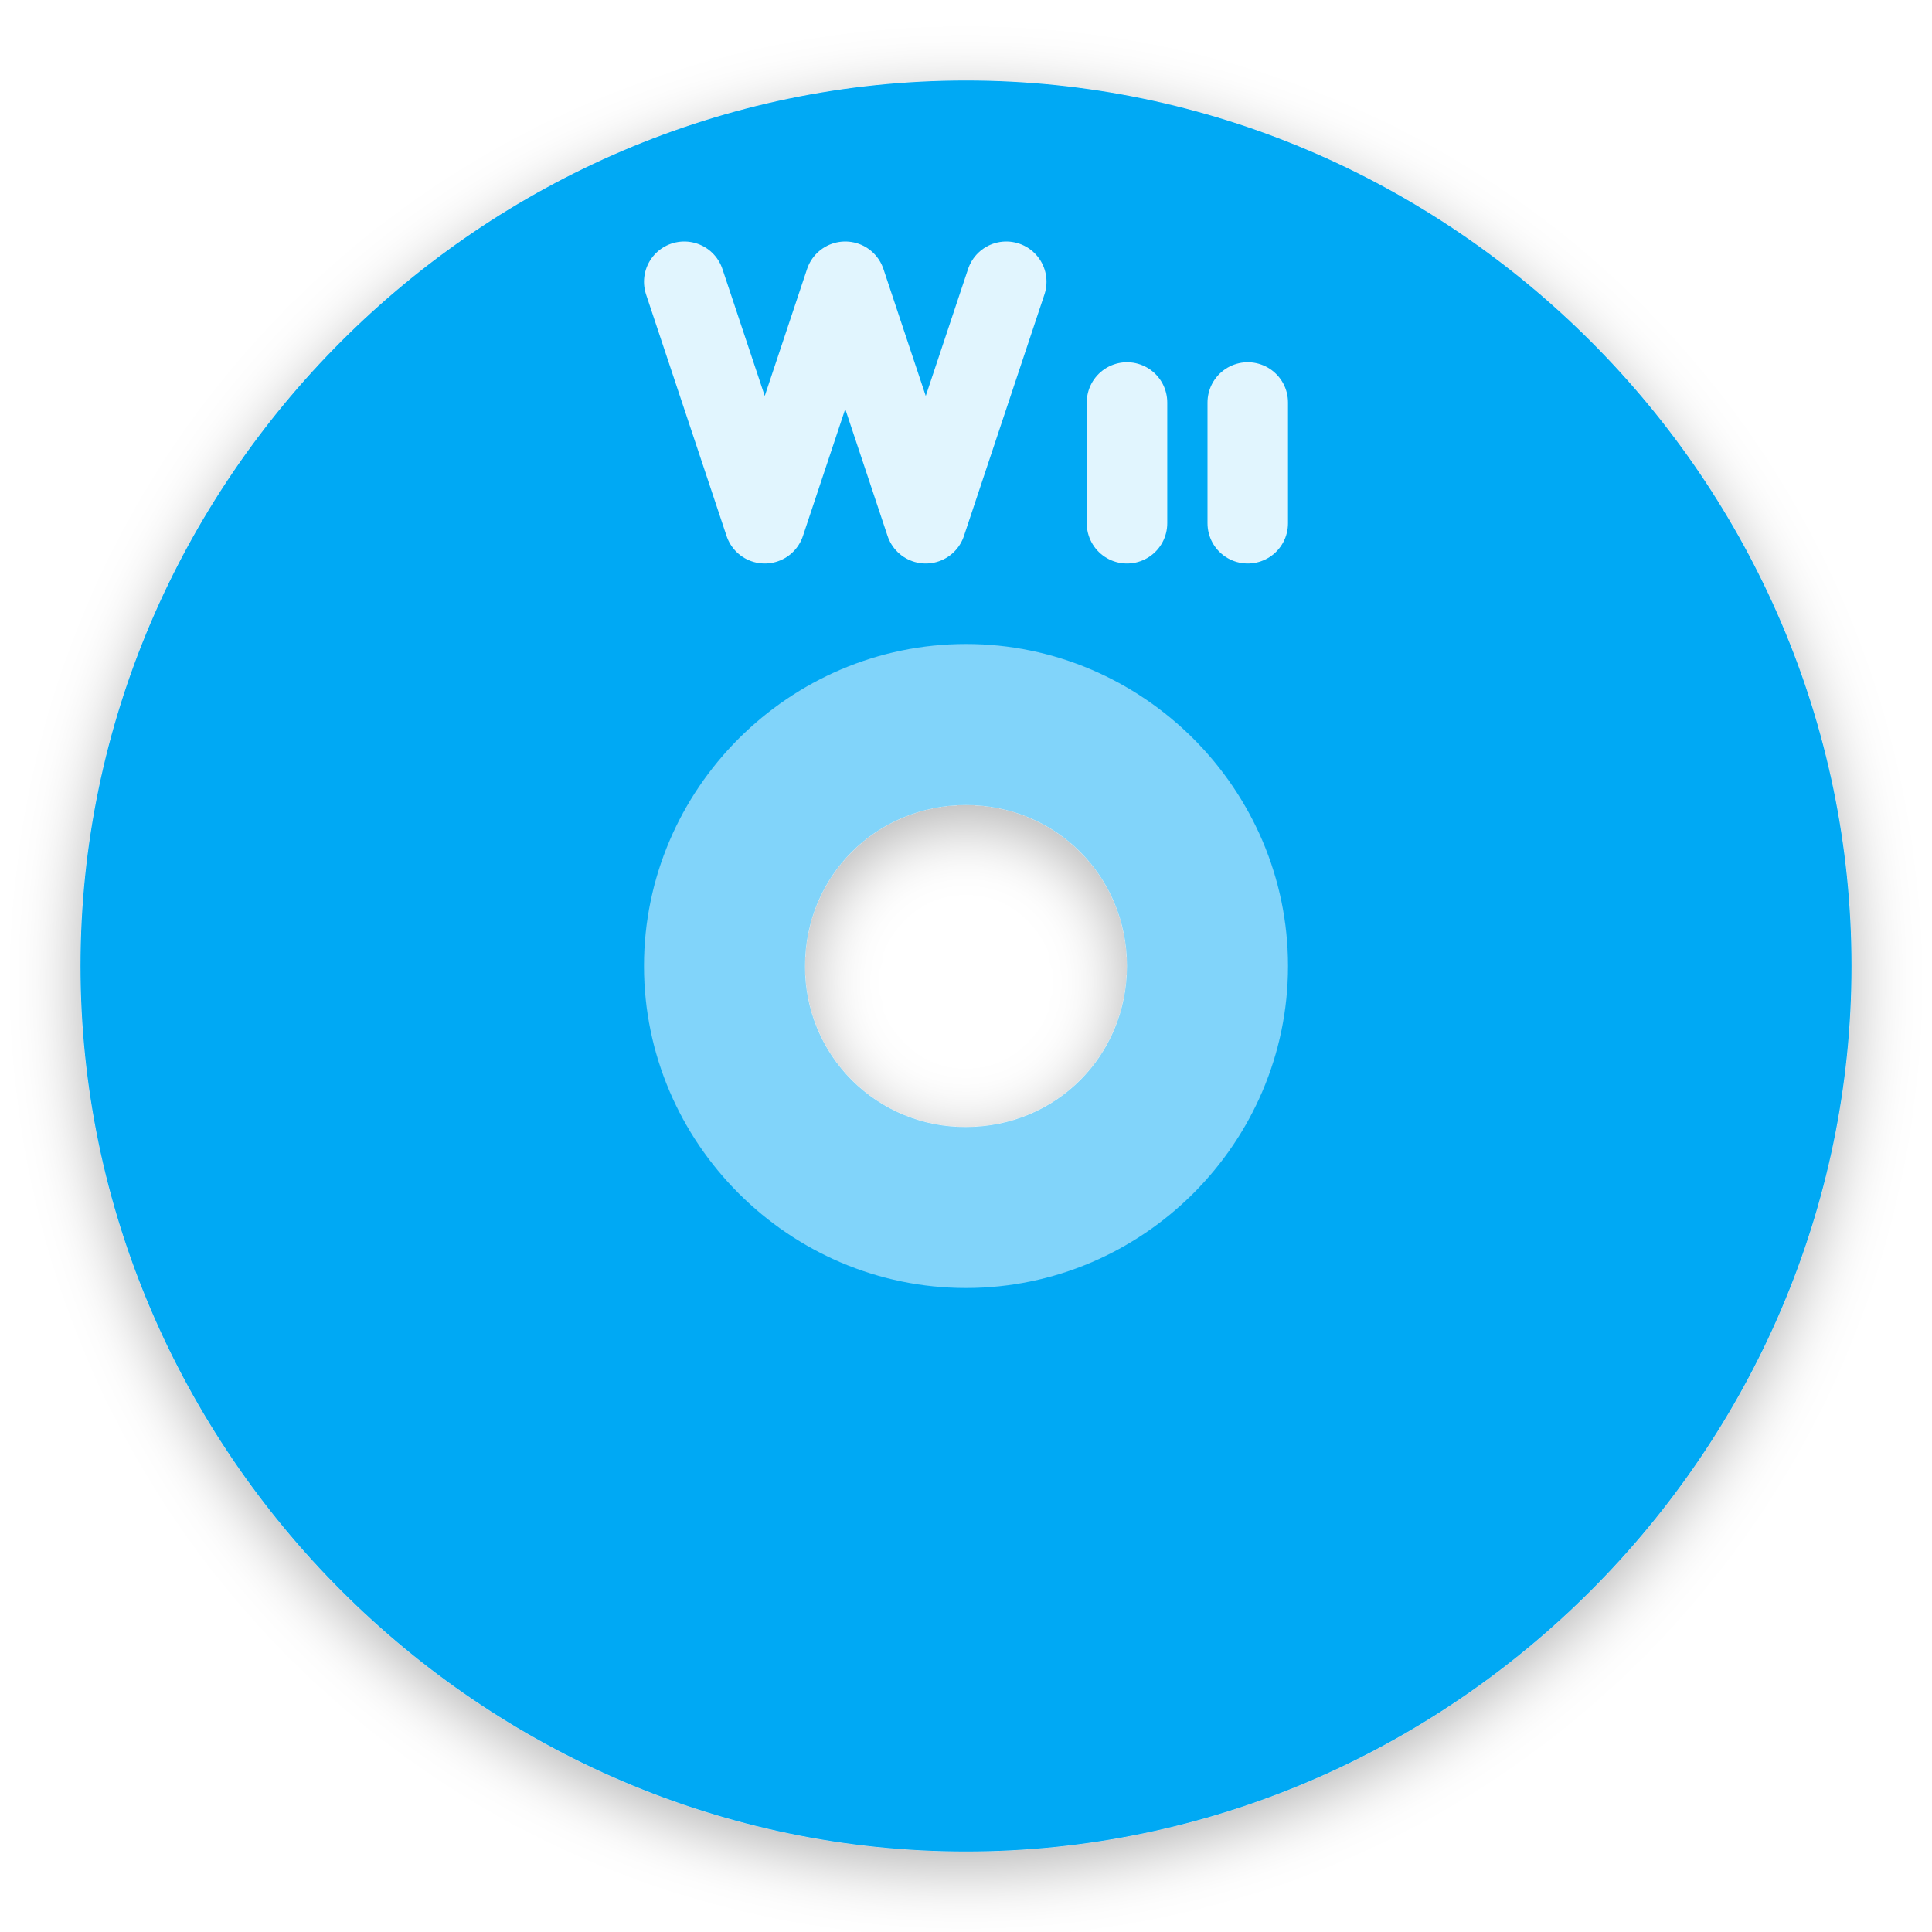
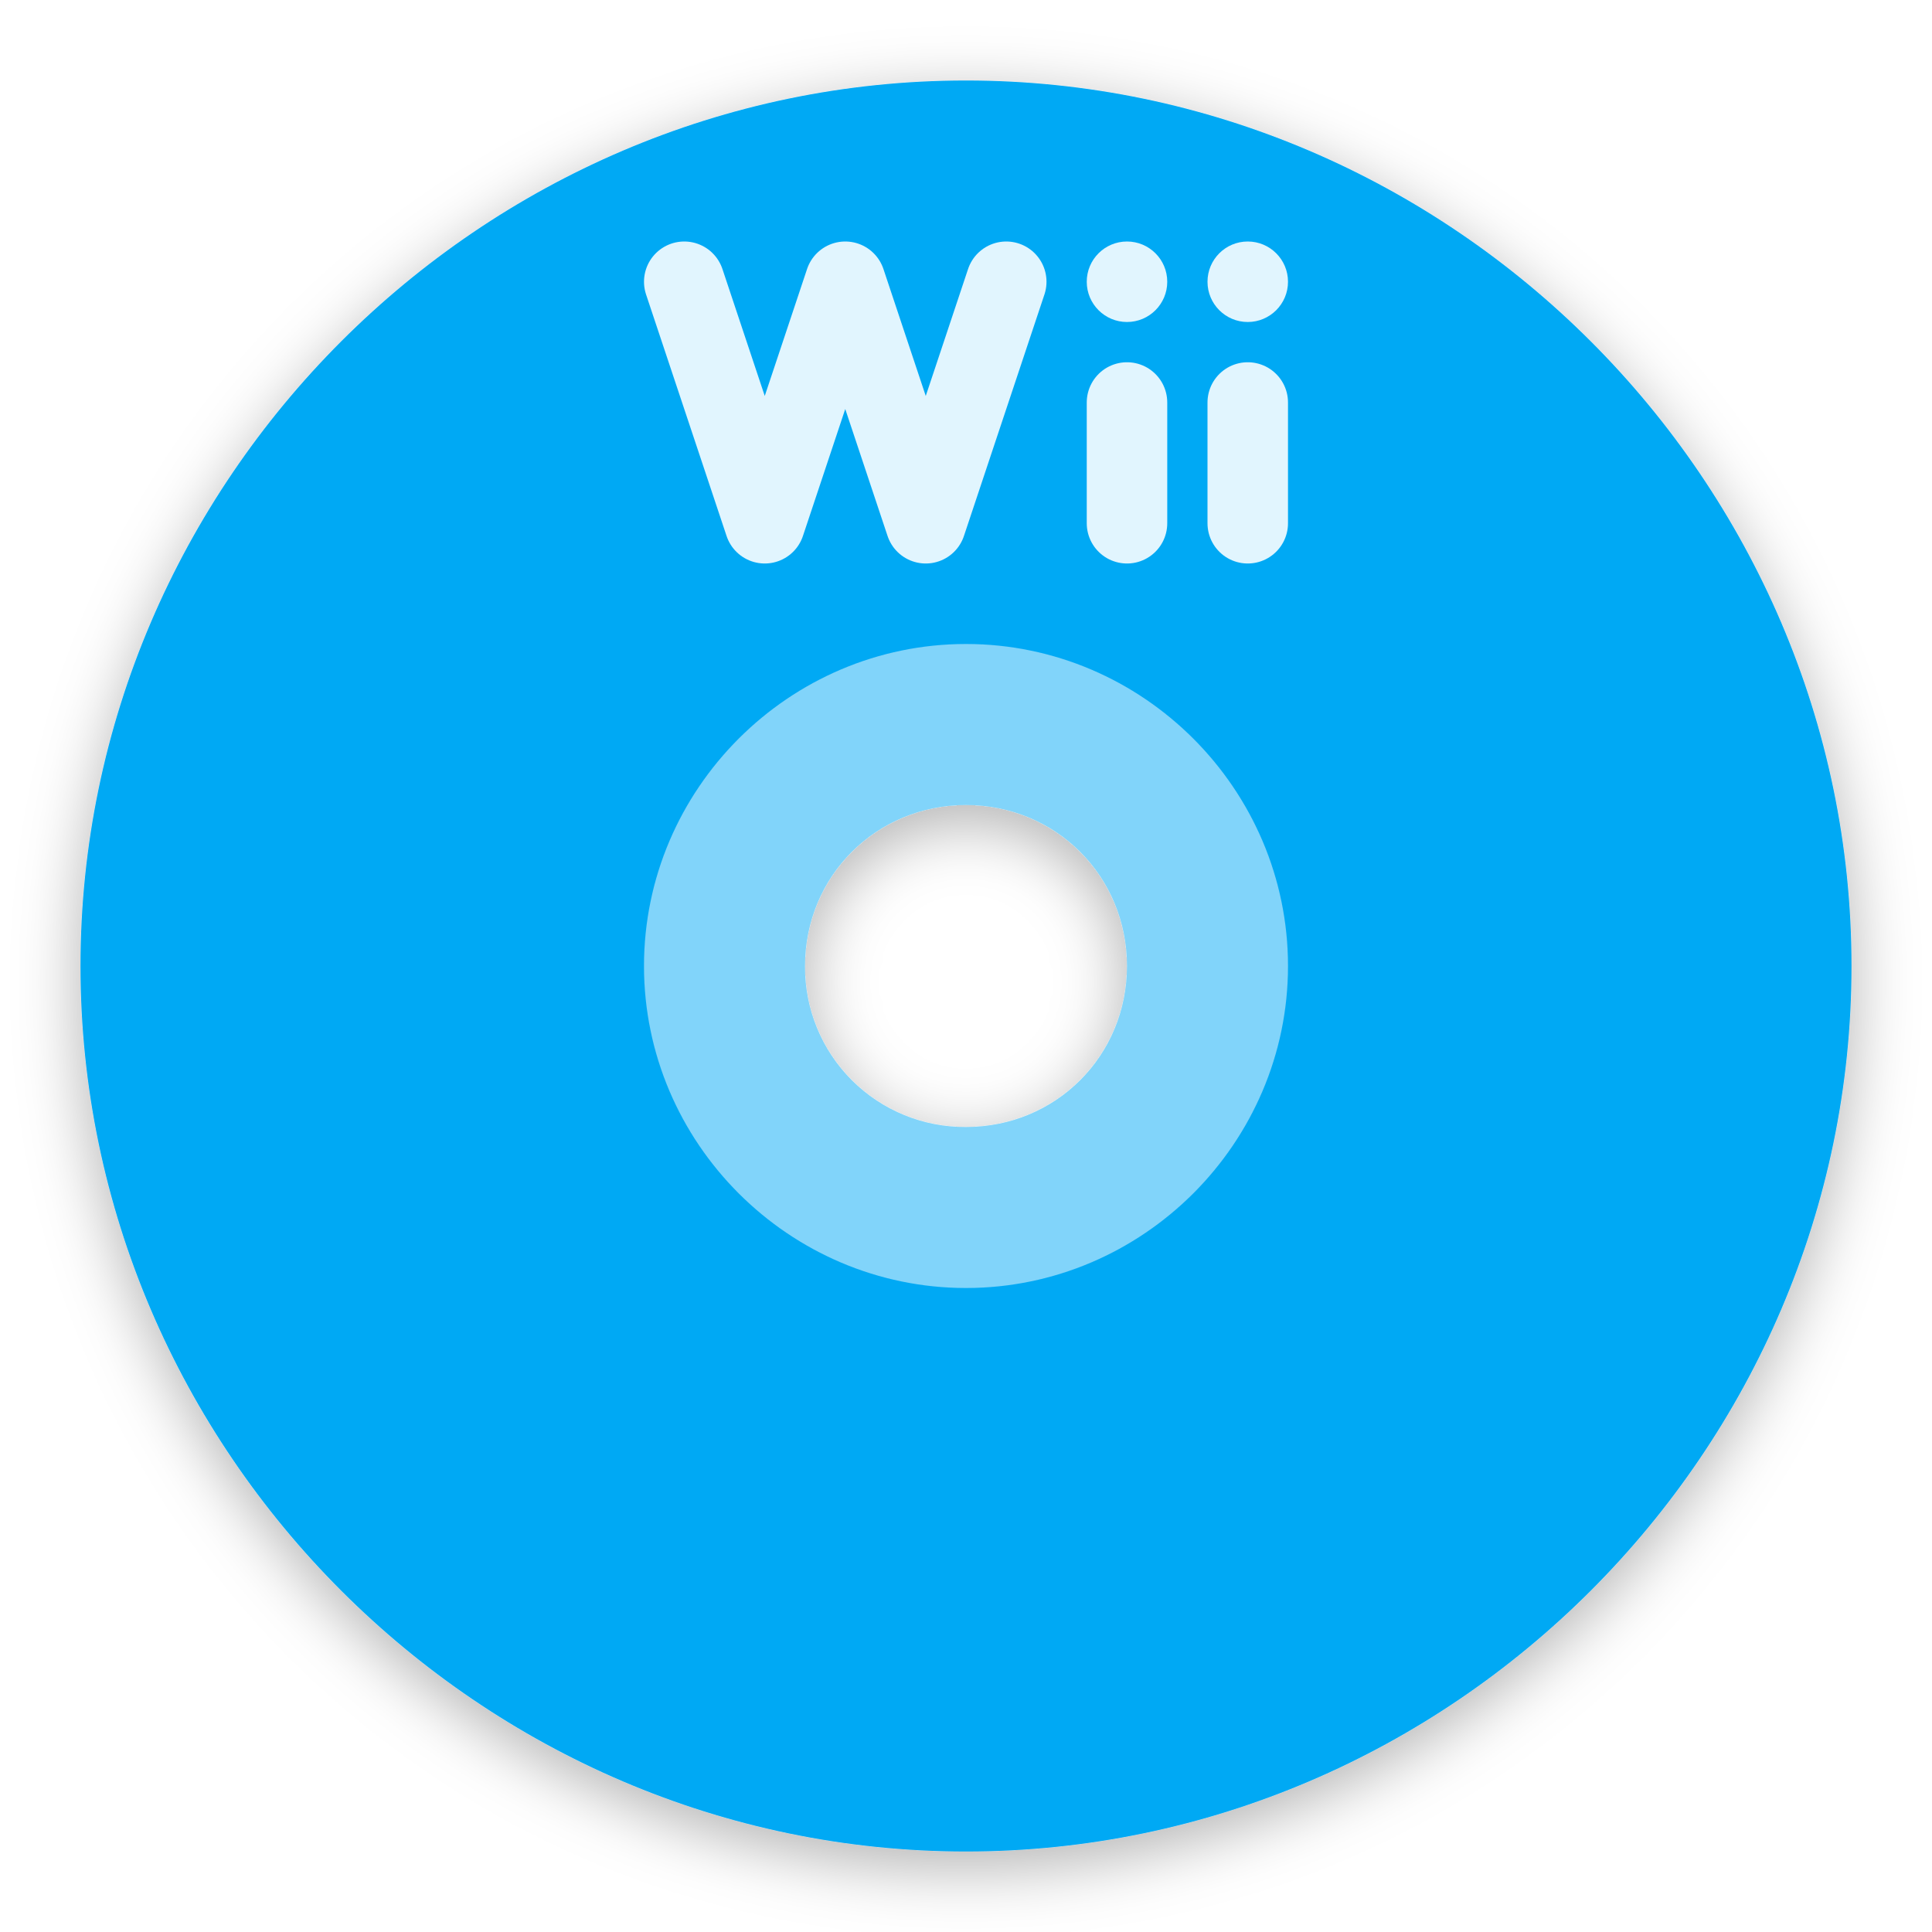
<svg xmlns="http://www.w3.org/2000/svg" width="48" height="48">
  <defs>
    <filter id="a">
      <feGaussianBlur in="SourceAlpha" stdDeviation=".8" />
      <feOffset dy=".4" />
      <feComponentTransfer>
        <feFuncA slope=".3" type="linear" />
      </feComponentTransfer>
      <feMerge>
        <feMergeNode />
        <feMergeNode in="SourceGraphic" />
      </feMerge>
    </filter>
  </defs>
  <g fill-rule="evenodd" filter="url(#a)" transform="translate(0 32)">
    <path fill="#03a9f4" d="M24-30C11.944-30 2-20.056 2-8s9.944 22 22 22S46 4.056 46-8s-9.944-22-22-22zm0 16c3.408 0 6 2.592 6 6s-2.592 6-6 6-6-2.592-6-6 2.592-6 6-6z" />
    <path fill="#81d4fa" d="M24-16c-4.395 0-8 3.605-8 8s3.605 8 8 8 8-3.605 8-8-3.605-8-8-8zm0 4c2.233 0 4 1.767 4 4s-1.767 4-4 4a3.97 3.97 0 0 1-4-4c0-2.233 1.767-4 4-4z" />
  </g>
  <path fill="none" stroke="#e1f5fe" stroke-linecap="round" stroke-linejoin="round" stroke-width="2" d="M17 7l2 6 2-6 2 6 2-6m3 6v-3m3 3v-3m0-3" />
+   <circle cx="28" cy="7" r="1" fill="#e1f5fe" />
+   <circle cx="31" cy="7" r="1" fill="#e1f5fe" />
</svg>
